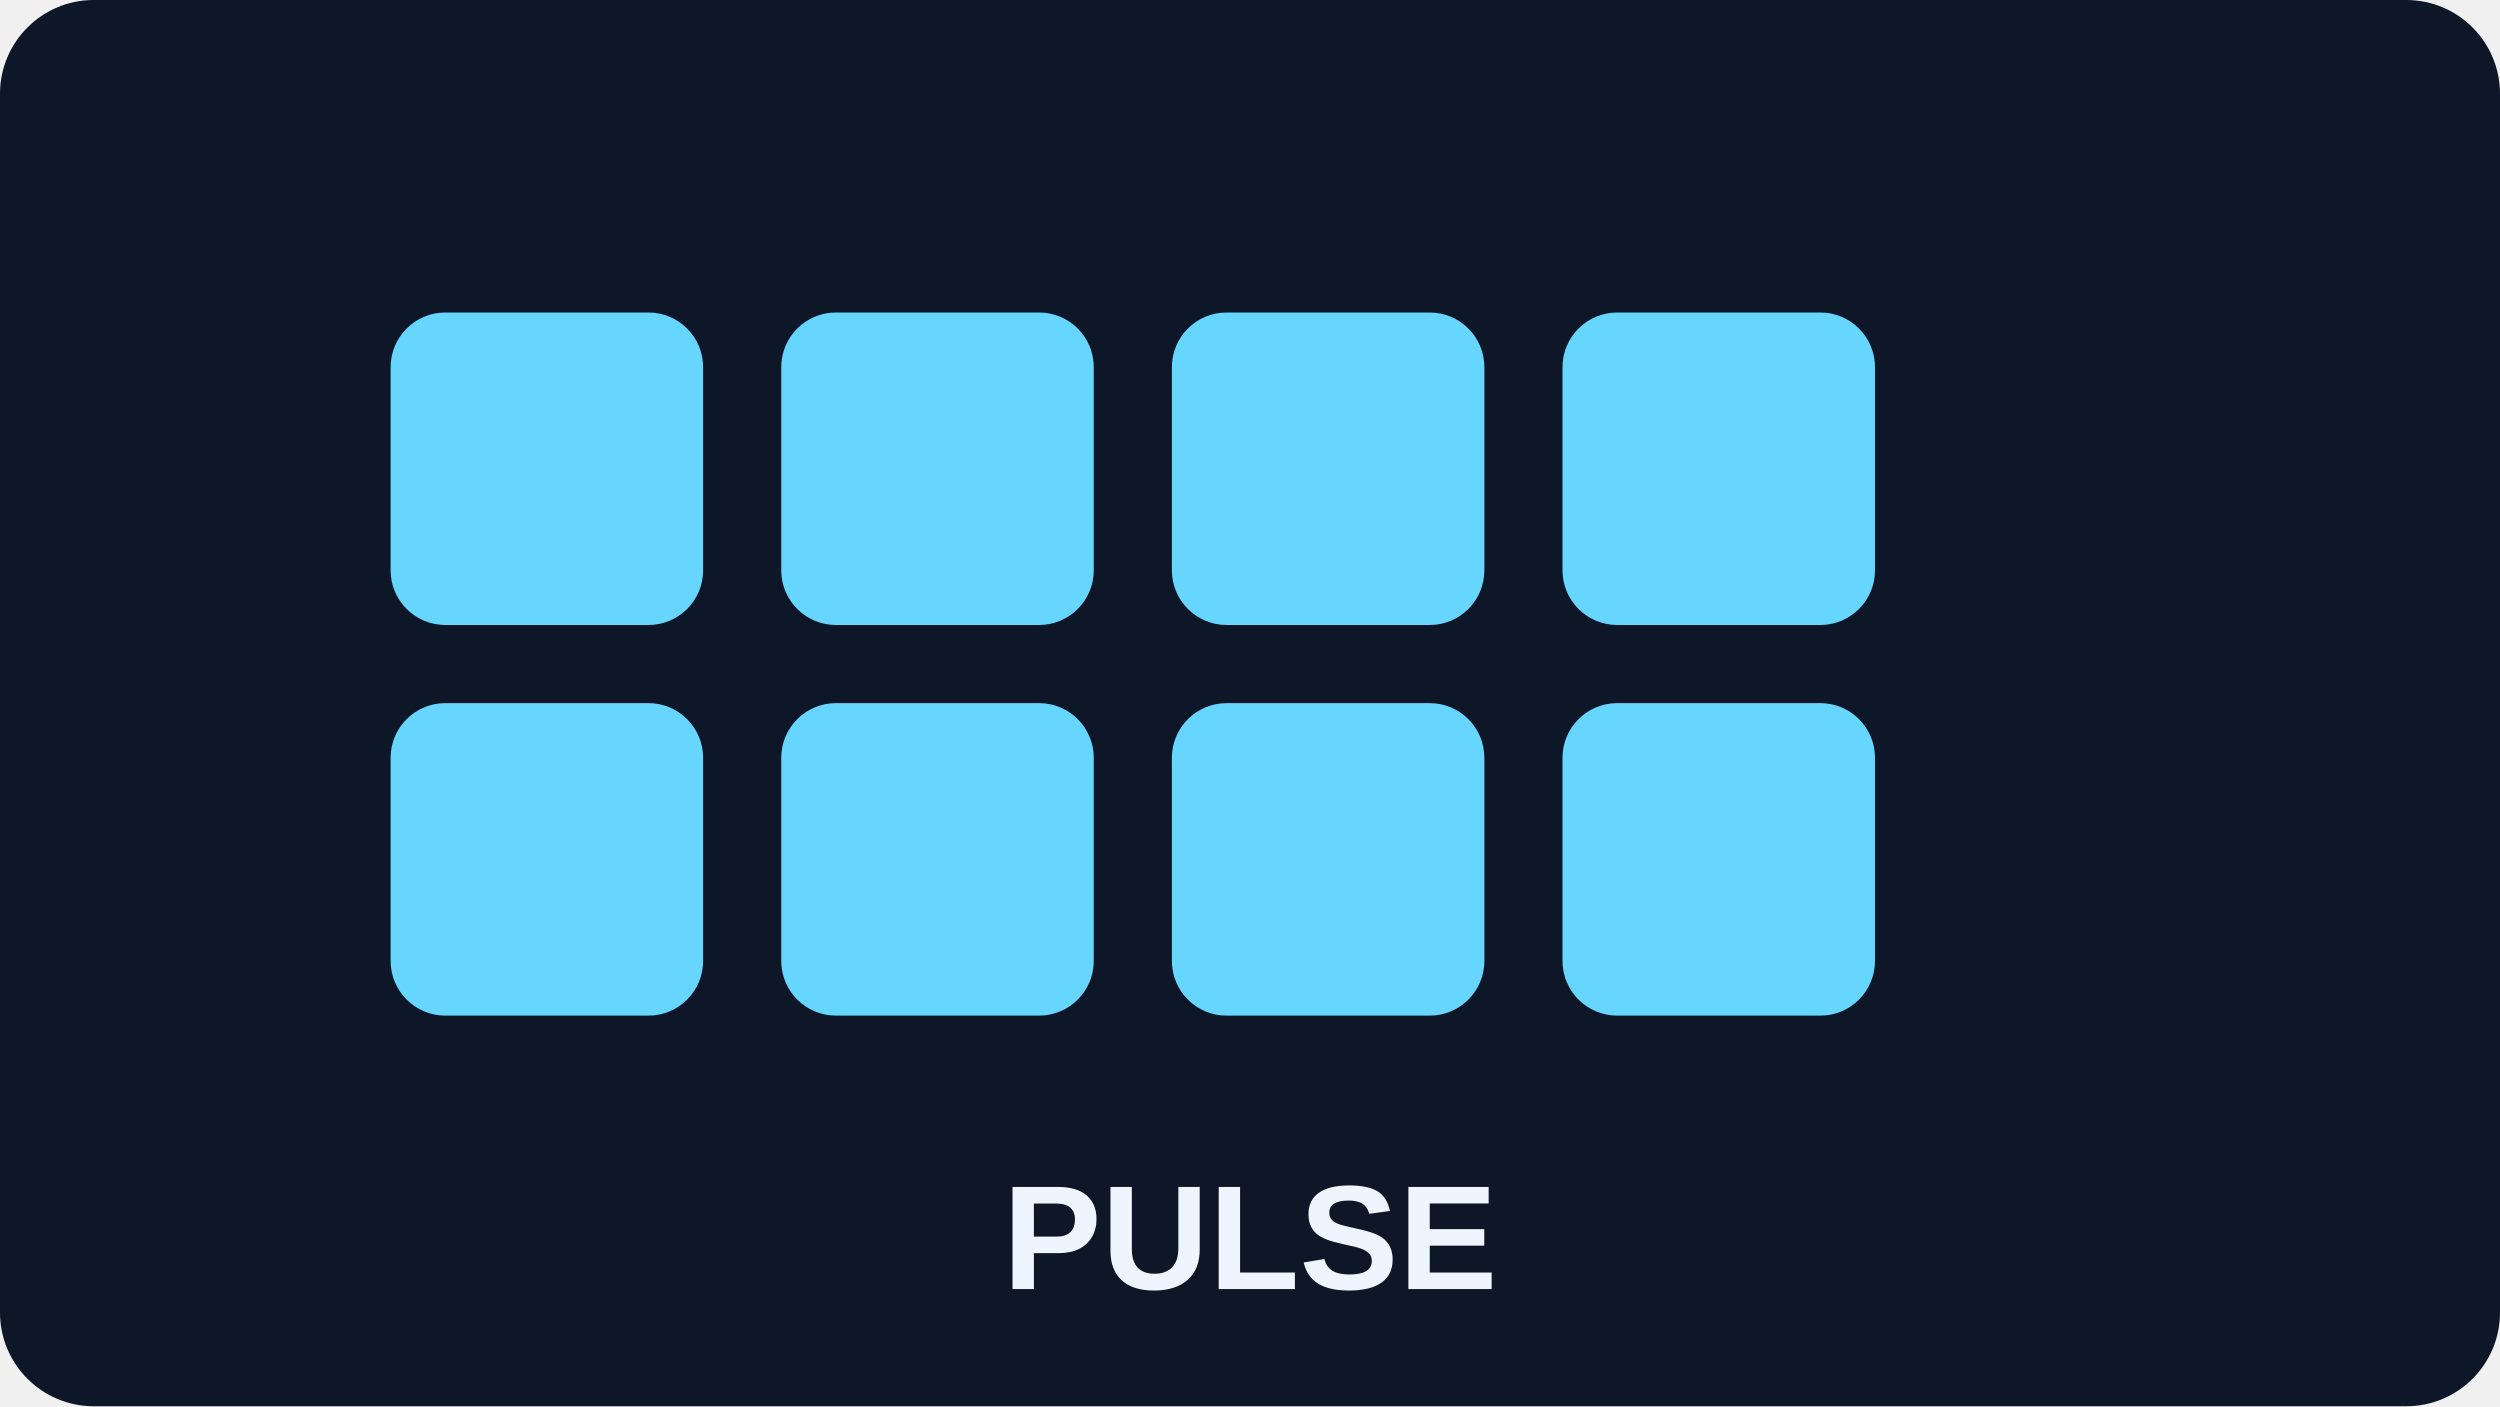
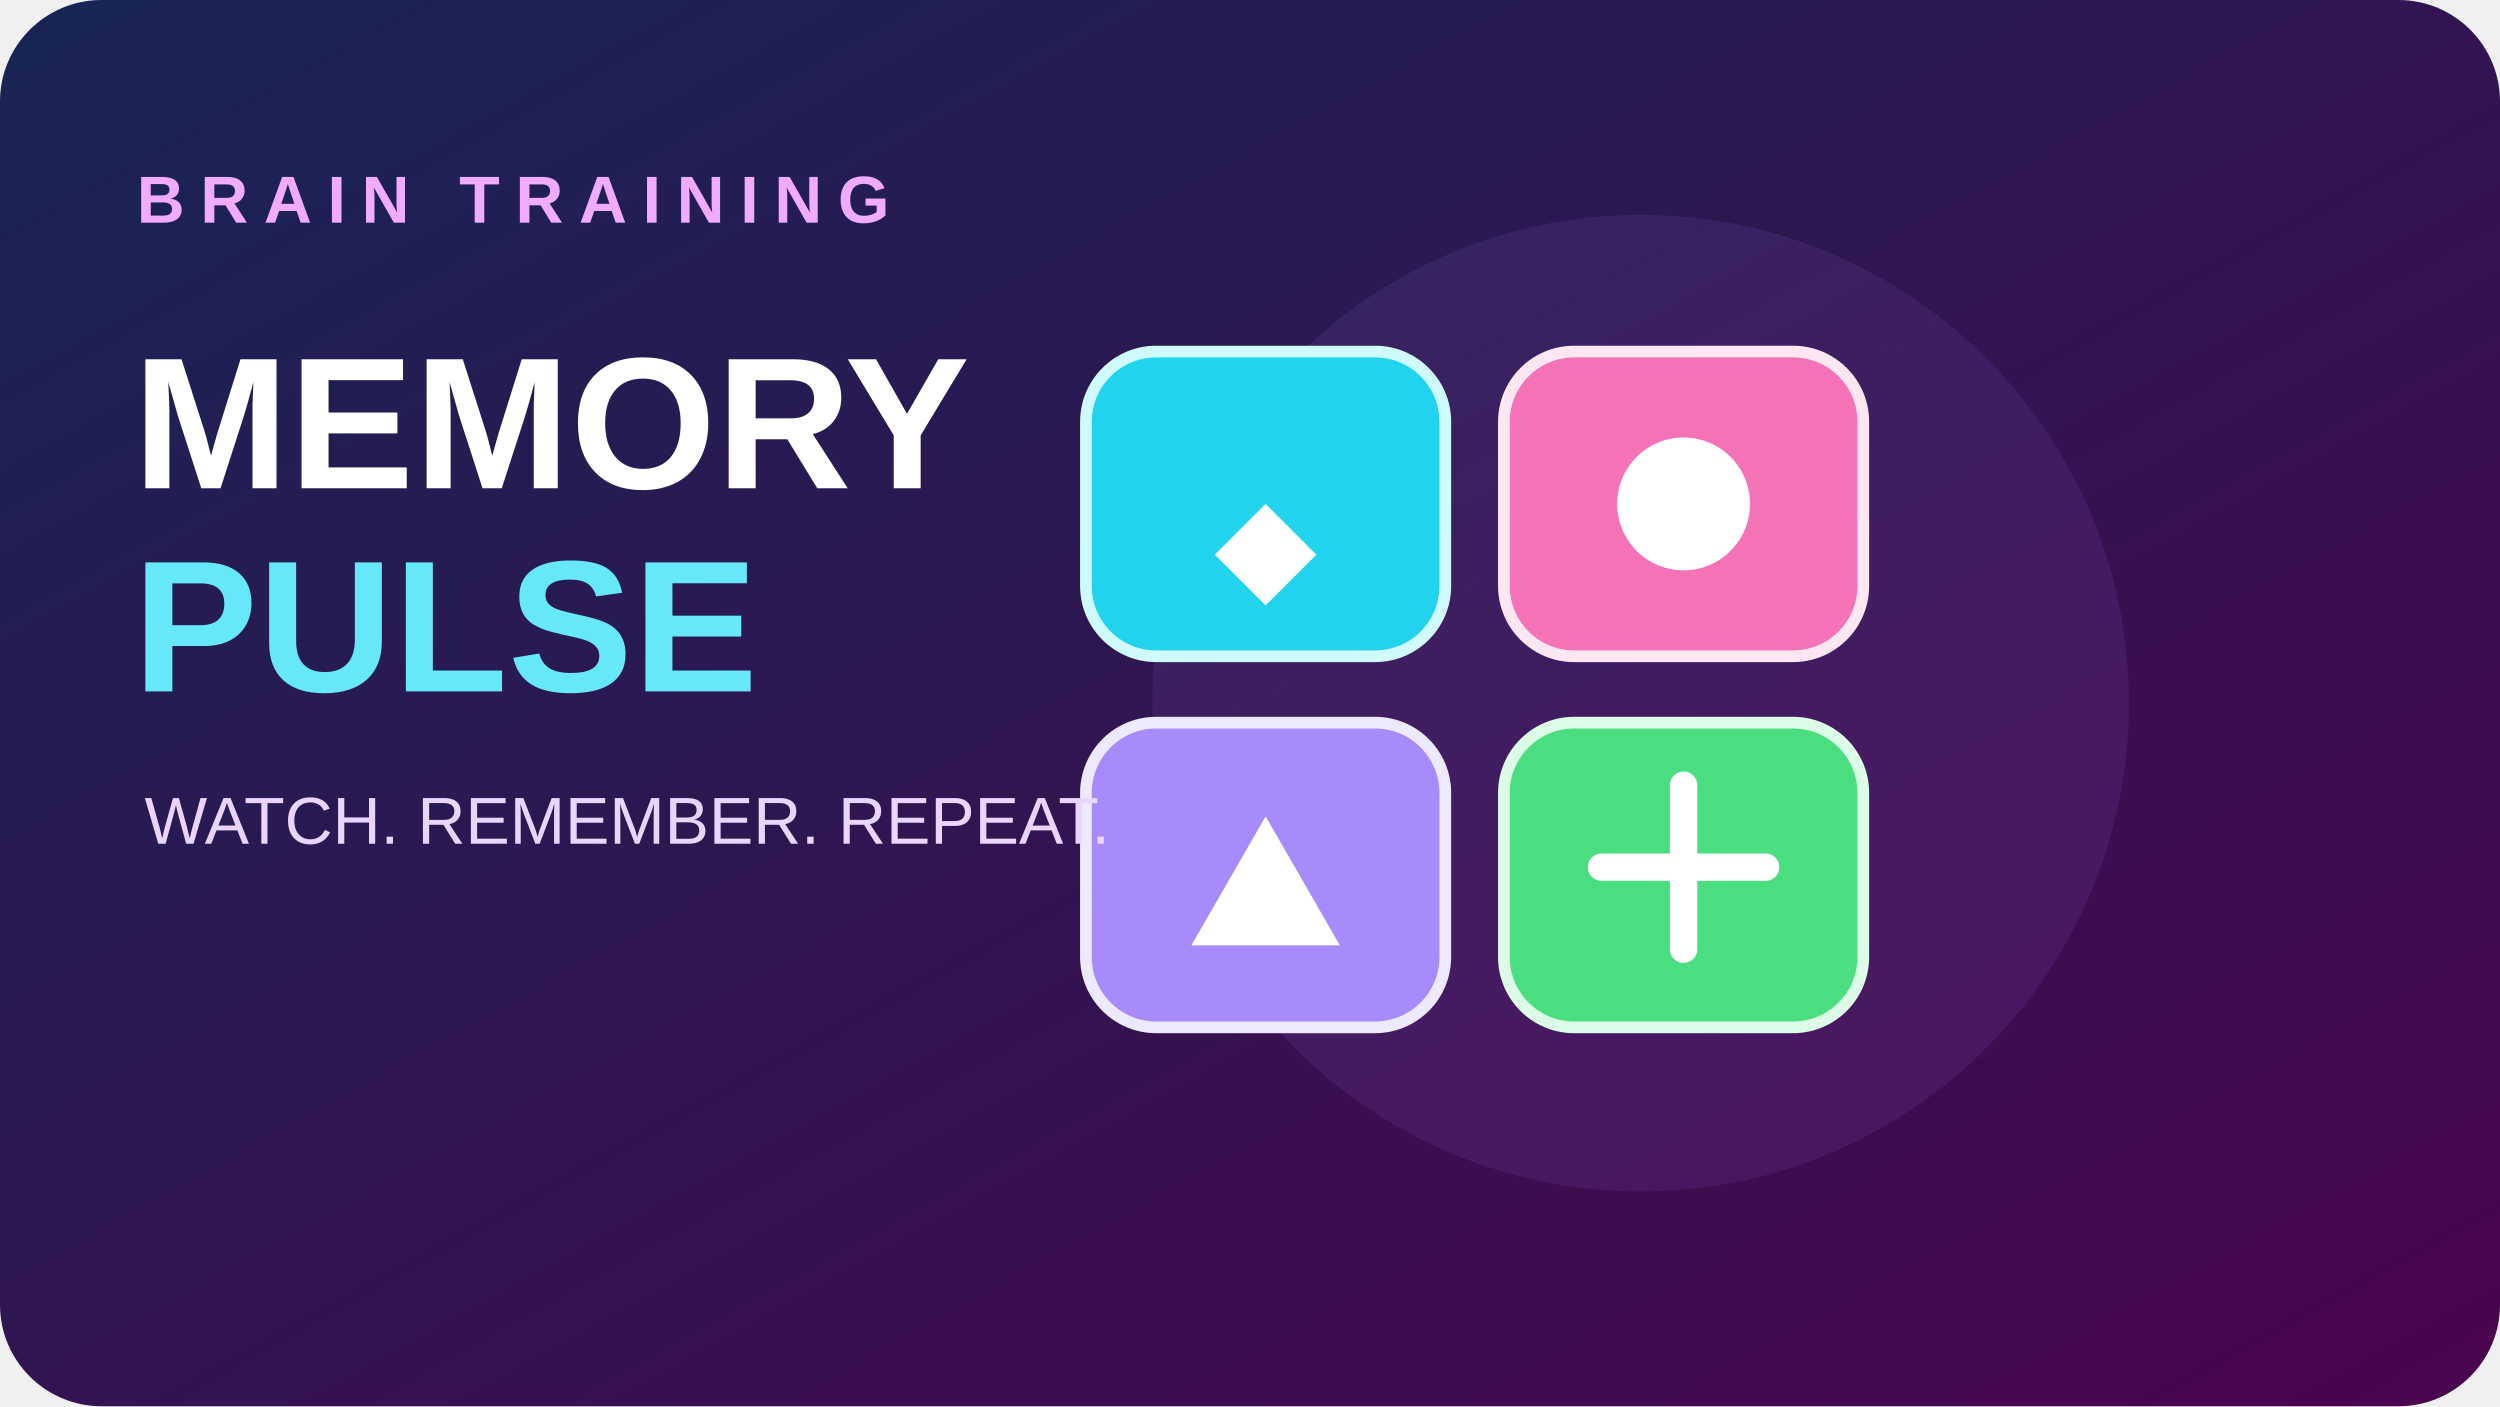
- <svg xmlns="http://www.w3.org/2000/svg" viewBox="0 0 640 360" role="img" aria-label="Memory Pulse thumbnail">
-   <rect width="640" height="360" fill="#0d1728" rx="24" />
-   <g fill="#67d6ff">
-     <rect x="100" y="80" width="80" height="80" rx="14" />
-     <rect x="200" y="80" width="80" height="80" rx="14" />
-     <rect x="300" y="80" width="80" height="80" rx="14" />
-     <rect x="400" y="80" width="80" height="80" rx="14" />
-     <rect x="100" y="180" width="80" height="80" rx="14" />
-     <rect x="200" y="180" width="80" height="80" rx="14" />
-     <rect x="300" y="180" width="80" height="80" rx="14" />
-     <rect x="400" y="180" width="80" height="80" rx="14" />
+ <svg xmlns="http://www.w3.org/2000/svg" viewBox="0 0 640 360" role="img" aria-label="Memory Pulse cover">
+   <defs>
+     <linearGradient id="b" x2="1" y2="1">
+       <stop stop-color="#172554" />
+       <stop offset="1" stop-color="#4a044e" />
+     </linearGradient>
+   </defs>
+   <rect width="640" height="360" rx="26" fill="url(#b)" />
+   <circle cx="420" cy="180" r="125" fill="#c084fc" opacity=".09" />
+   <g transform="translate(390 180)">
+     <rect x="-112" y="-90" width="92" height="78" rx="18" fill="#22d3ee" stroke="#cffafe" stroke-width="3" />
+     <rect x="-5" y="-90" width="92" height="78" rx="18" fill="#f472b6" stroke="#fce7f3" stroke-width="3" />
+     <rect x="-112" y="5" width="92" height="78" rx="18" fill="#a78bfa" stroke="#ede9fe" stroke-width="3" />
+     <rect x="-5" y="5" width="92" height="78" rx="18" fill="#4ade80" stroke="#dcfce7" stroke-width="3" />
+     <path d="M-66-51L-53-38L-66-25L-79-38Z" fill="white" />
+     <circle cx="41" cy="-51" r="17" fill="white" />
+     <path d="M-66 29L-47 62H-85Z" fill="white" />
+     <path d="M20 42H62M41 21V63" stroke="white" stroke-width="7" stroke-linecap="round" />
  </g>
-   <text x="320" y="330" text-anchor="middle" font-size="38" fill="#edf6ff" font-family="Arial, sans-serif" font-weight="700">PULSE</text>
+   <text x="35" y="57" fill="#f0abfc" font-family="Arial" font-size="17" font-weight="700" letter-spacing="4">BRAIN TRAINING</text>
+   <text x="34" y="125" fill="white" font-family="Arial" font-size="48" font-weight="900">MEMORY</text>
+   <text x="34" y="177" fill="#67e8f9" font-family="Arial" font-size="48" font-weight="900">PULSE</text>
+   <text x="37" y="216" fill="#e9d5ff" font-family="Arial" font-size="17">WATCH. REMEMBER. REPEAT.</text>
</svg>
